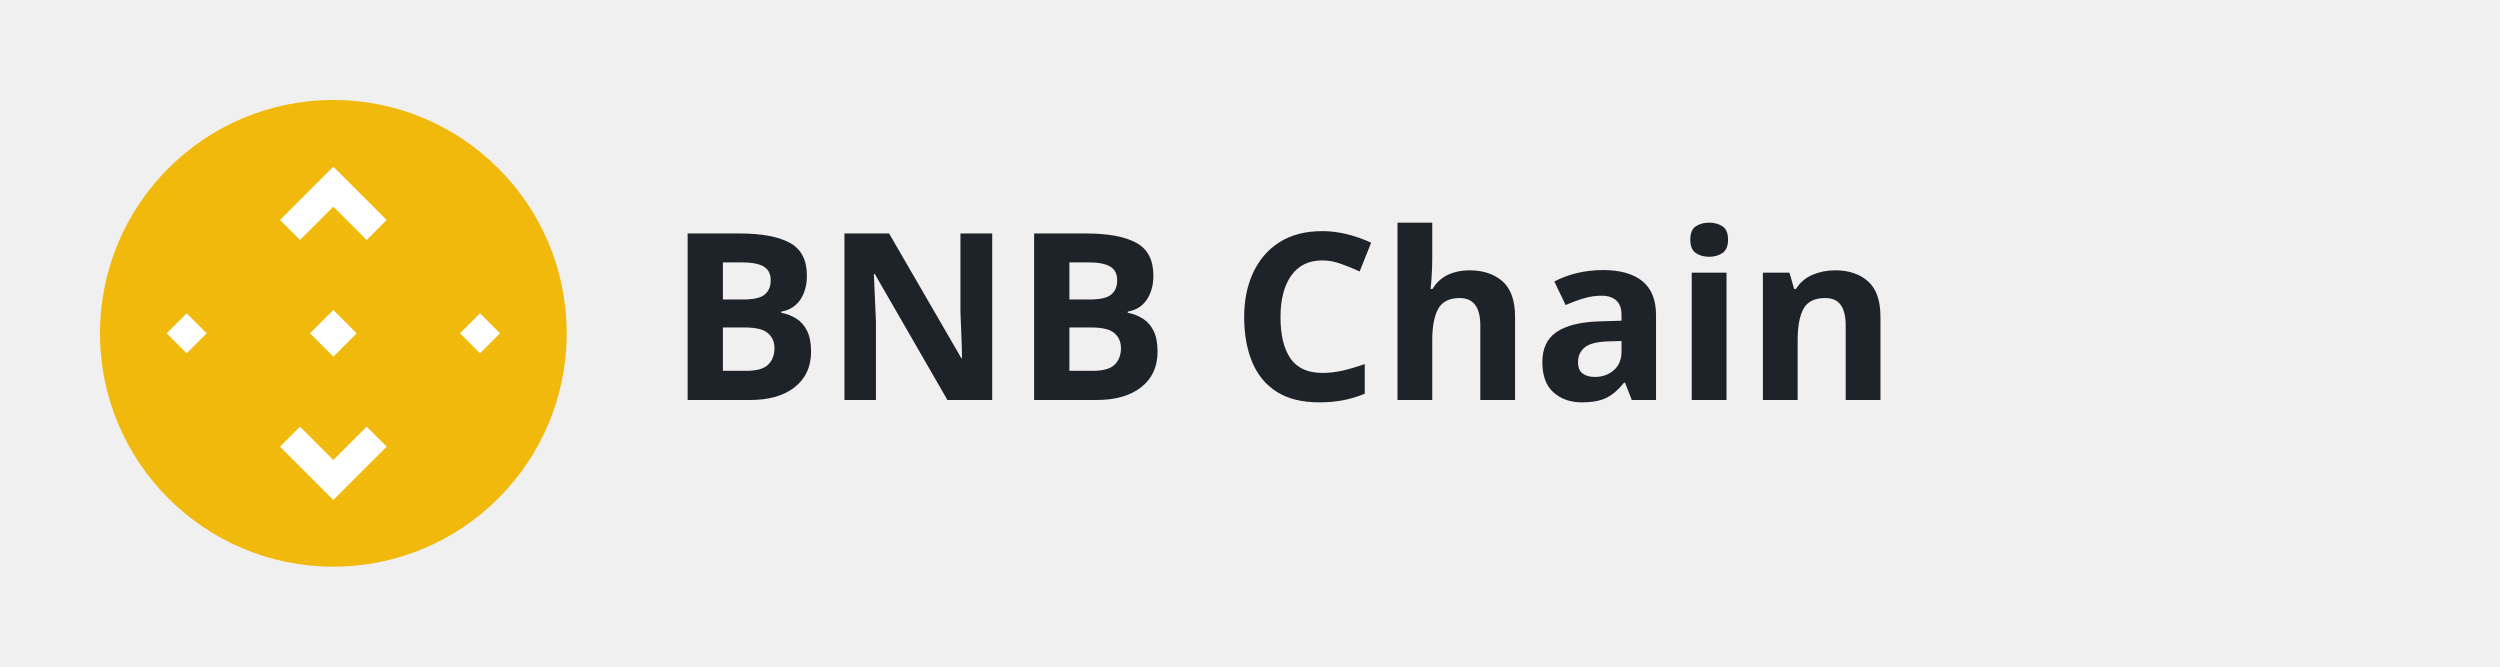
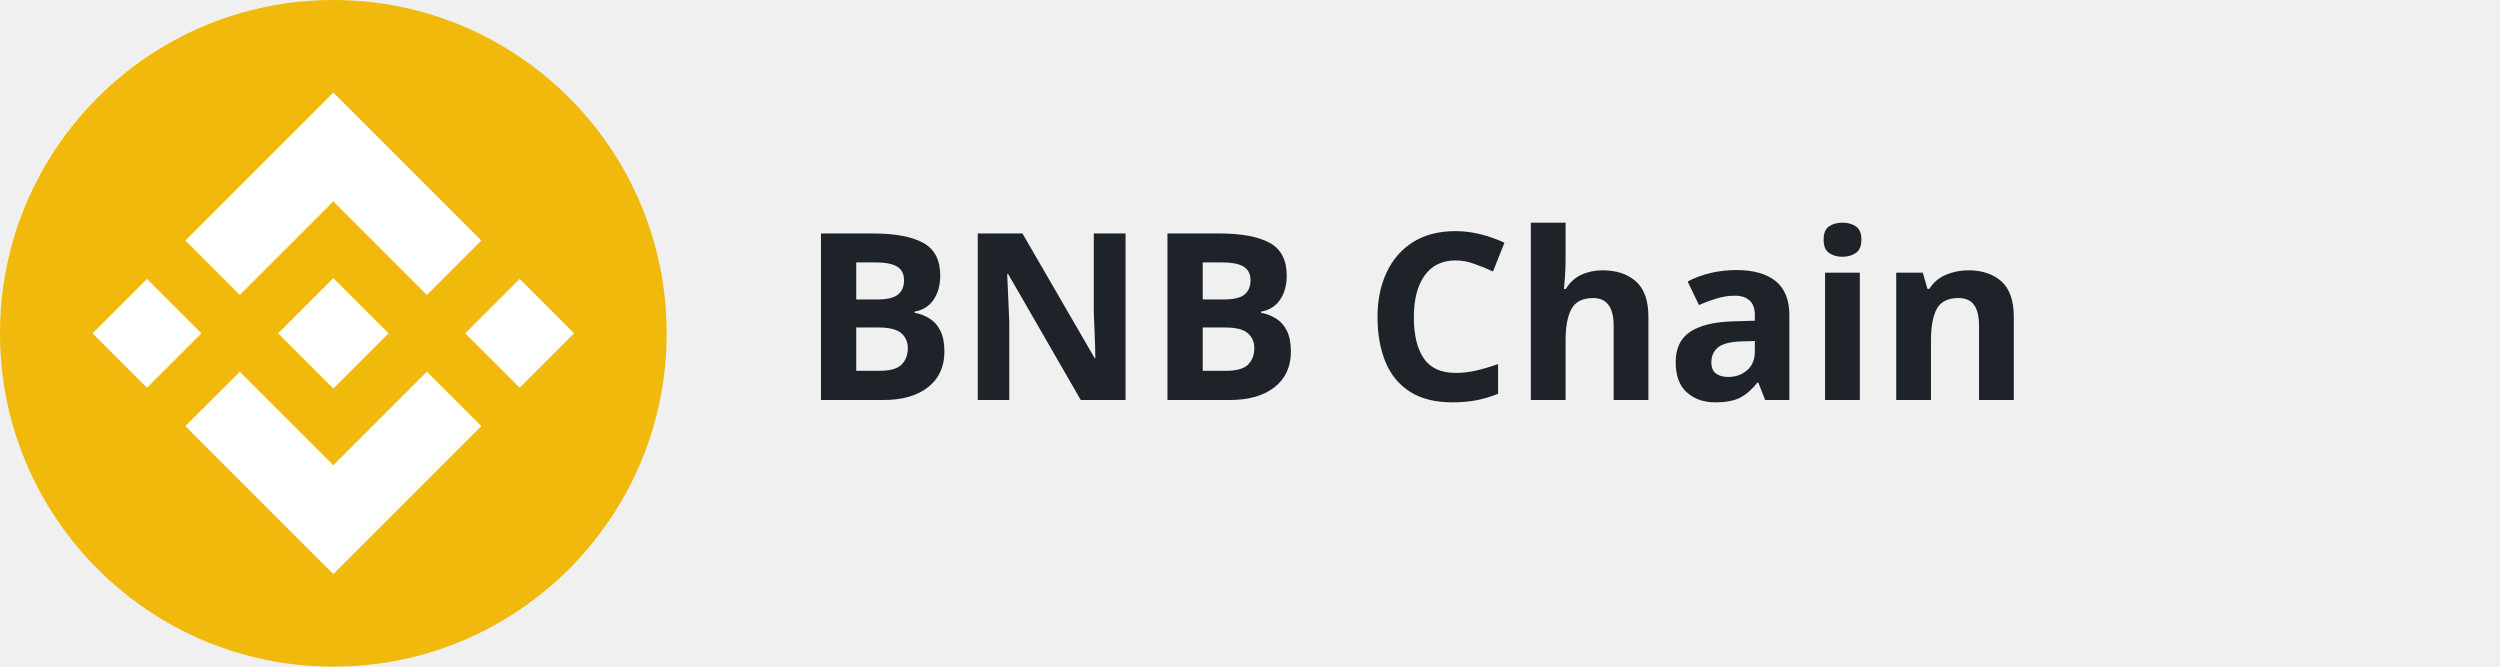
- <svg xmlns="http://www.w3.org/2000/svg" viewBox="0 0 300 80" fill="none">
-   <circle cx="40" cy="40" r="28" fill="#F0B90B" />
-   <path d="M40 20L33.6 26.4L36 28.8L40 24.8L44 28.8L46.4 26.4L40 20Z" fill="white" />
-   <path d="M20 40L22.4 37.6L24.8 40L22.4 42.4L20 40Z" fill="white" />
-   <path d="M40 60L33.6 53.6L36 51.2L40 55.2L44 51.2L46.4 53.6L40 60Z" fill="white" />
-   <path d="M55.2 40L57.6 37.6L60 40L57.6 42.4L55.2 40Z" fill="white" />
-   <path d="M42.8 40L40 37.2L37.2 40L40 42.8L42.8 40Z" fill="white" />
-   <text x="80" y="48" font-family="Space Grotesk, sans-serif" font-weight="700" font-size="28" fill="#1E2329">BNB Chain</text>
+ <svg xmlns="http://www.w3.org/2000/svg" width="300" height="80" viewBox="0 0 300 80" fill="none">
+   <svg x="0" y="0" width="80" height="80" viewBox="0 0 96 96">
+     <circle cx="48" cy="48" r="48" fill="#F0B90B" />
+     <path d="M34.535 42.468L48 29.003L61.472 42.475L69.306 34.64L48 13.333L26.701 34.633L34.535 42.468Z" fill="white" />
+     <path d="M21.168 40.165L29.003 47.999L21.168 55.834L13.333 48L21.168 40.165Z" fill="white" />
+     <path d="M34.535 53.532L48 66.996L61.471 53.525L69.311 61.356L69.306 61.36L48 82.667L26.7 61.367L26.689 61.356L34.535 53.532Z" fill="white" />
+     <path d="M82.667 48.001L74.833 55.835L66.998 48.001L74.833 40.166L82.667 48.001Z" fill="white" />
+     <path d="M55.947 47.996H55.95L48 40.046L40.046 48L40.056 48.011L48 55.954L55.954 48L55.947 47.996Z" fill="white" />
+   </svg>
+   <text x="96" y="48" font-family="Space Grotesk, sans-serif" font-weight="700" font-size="28" fill="#1E2329">BNB Chain</text>
</svg>
